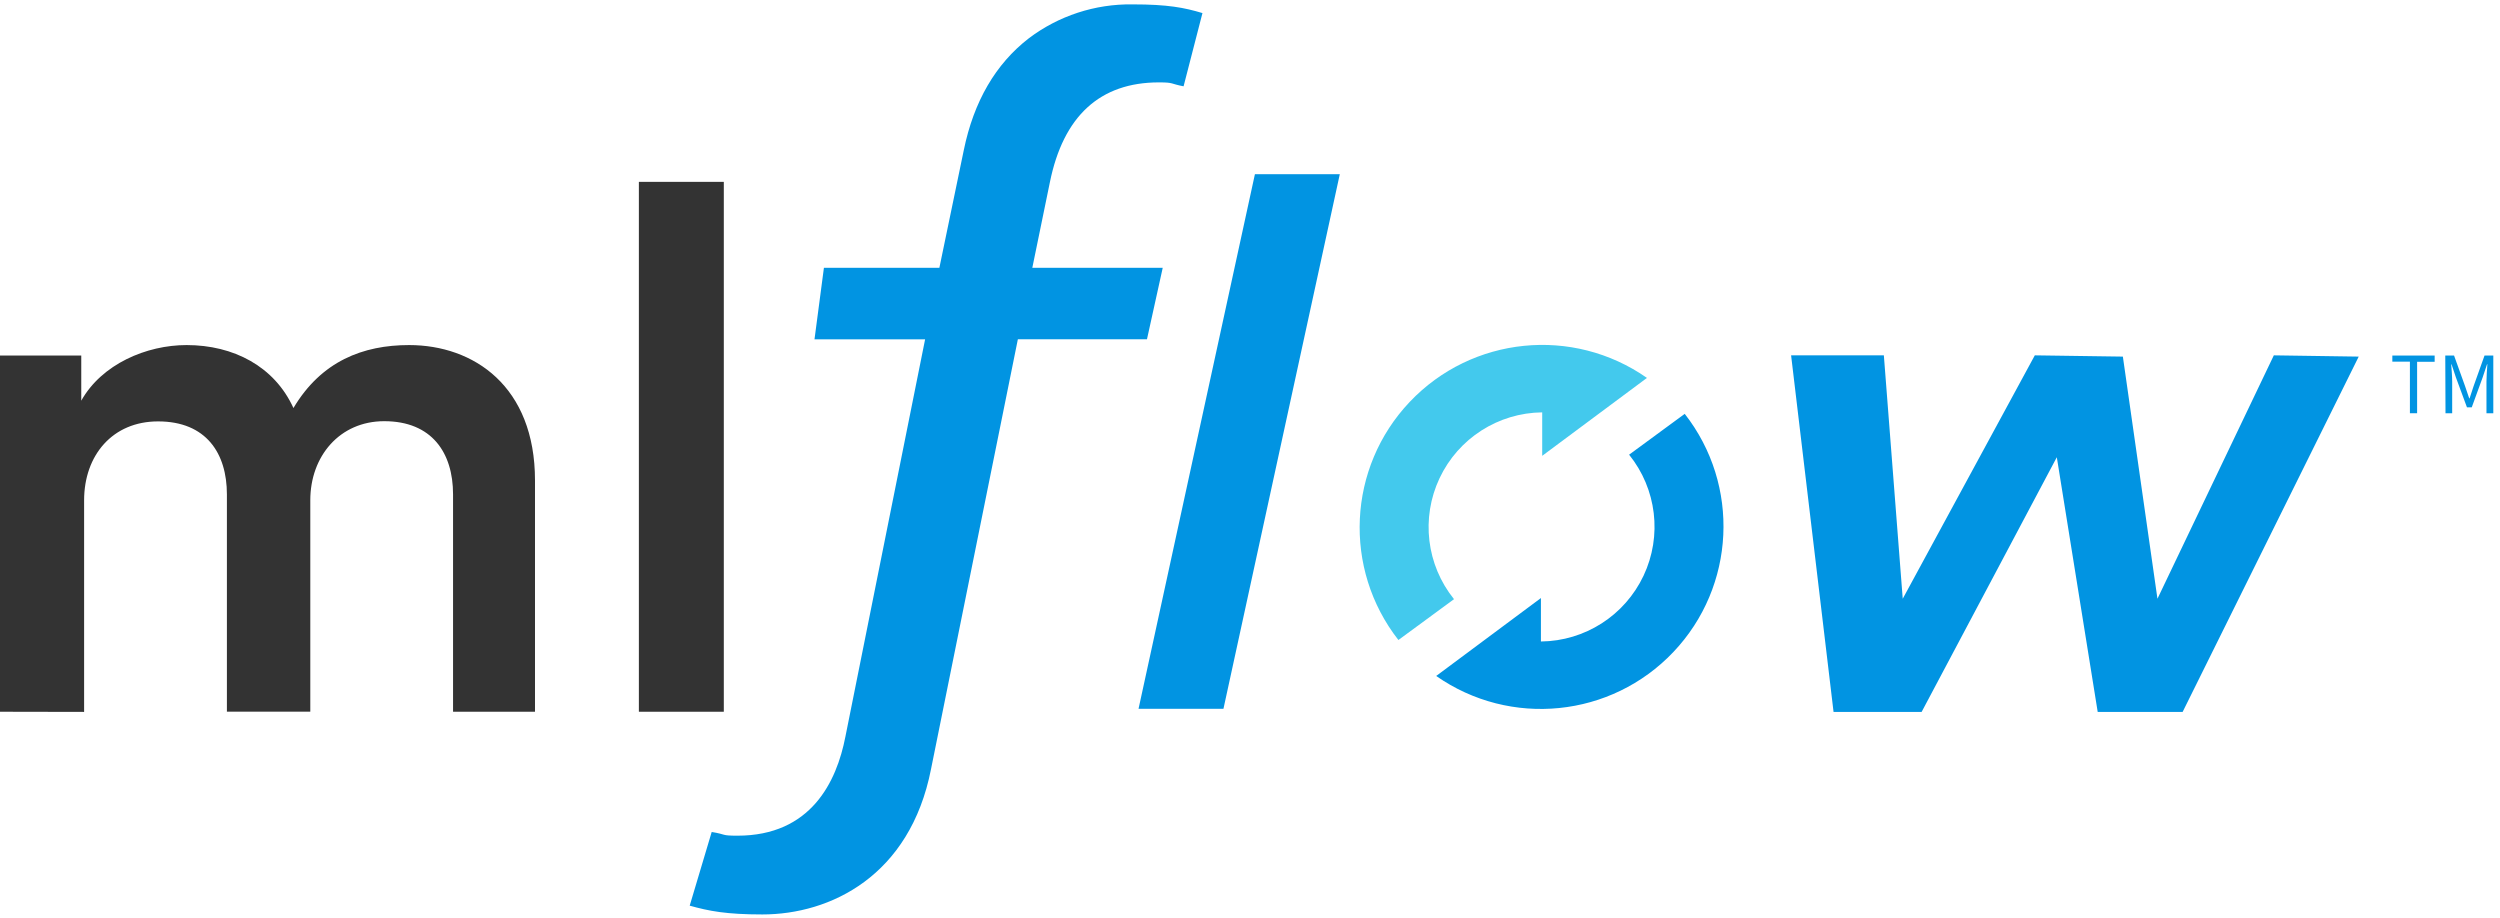
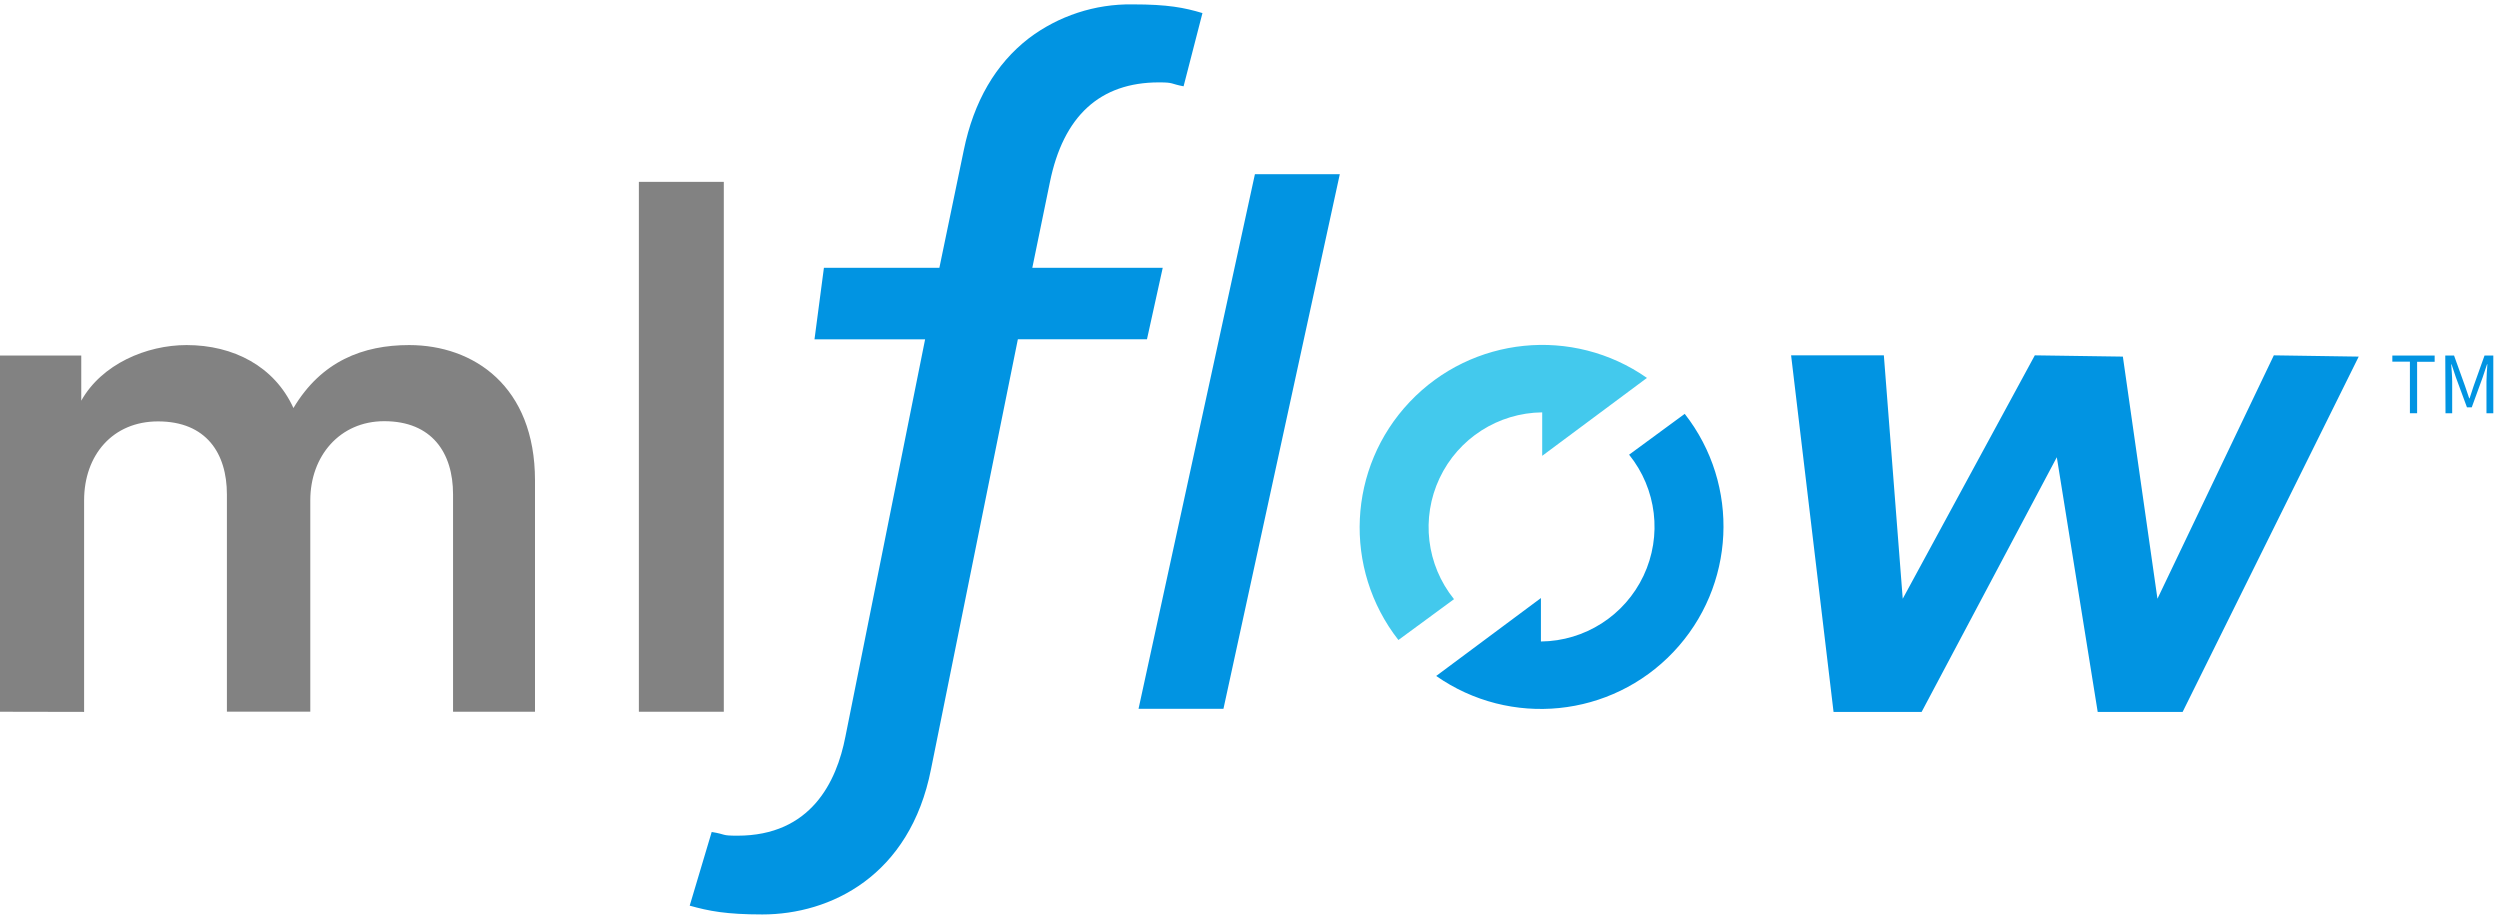
- <svg xmlns="http://www.w3.org/2000/svg" width="109" height="40" viewBox="0 0 109 40" fill="none">
-   <path d="M0 31.032V15.502H3.543V17.47C4.436 15.876 6.383 15.045 8.136 15.045C10.178 15.045 11.964 15.971 12.794 17.79C14.01 15.747 15.828 15.045 17.837 15.045C20.647 15.045 23.326 16.832 23.326 20.949V31.032H19.753V21.554C19.753 19.736 18.827 18.364 16.752 18.364C14.806 18.364 13.529 19.895 13.529 21.809V31.03H9.893V21.554C9.893 19.768 8.995 18.373 6.89 18.373C4.913 18.373 3.667 19.841 3.667 21.818V31.039Z" fill="#333333" />
-   <path d="M27.855 31.032V7.929H31.558V31.032Z" fill="#333333" />
-   <path d="M30.071 39.487C30.903 39.719 31.652 39.87 33.24 39.87C36.193 39.87 39.676 38.205 40.593 33.531L44.379 14.792H50.008L50.695 11.675H45.009L45.774 7.95C46.36 5.058 47.96 3.592 50.528 3.592C51.196 3.592 51.009 3.65 51.604 3.763L52.427 0.57C51.634 0.333 50.924 0.191 49.378 0.191C47.745 0.167 46.151 0.689 44.85 1.675C43.409 2.789 42.457 4.425 42.023 6.538L40.957 11.675H35.923L35.512 14.794H40.335L36.859 32.121C36.477 34.086 35.359 36.436 32.151 36.436C31.424 36.436 31.688 36.381 31.03 36.274Z" fill="#0194E2" />
-   <path d="M53.342 30.905H49.64L54.714 7.596H58.415Z" fill="#0194E2" />
-   <path d="M71.807 16.477C68.576 14.216 64.178 14.661 61.465 17.522C58.752 20.383 58.542 24.798 60.97 27.904L63.395 26.124C62.191 24.631 61.947 22.581 62.766 20.847C63.584 19.113 65.322 17.999 67.24 17.979V19.874Z" fill="#43C9ED" />
-   <path d="M62.618 29.472C65.848 31.732 70.247 31.288 72.96 28.427C75.673 25.566 75.883 21.15 73.454 18.044L71.029 19.824C72.233 21.317 72.478 23.367 71.659 25.101C70.84 26.836 69.102 27.95 67.184 27.969V26.075Z" fill="#0194E2" />
-   <path d="M78.092 15.493H82.136L82.959 26.105L88.718 15.493L92.557 15.548L94.065 26.105L99.139 15.493L102.84 15.548L95.162 31.041H91.46L89.677 19.935L83.782 31.041H79.943Z" fill="#0194E2" />
-   <path d="M105.072 15.768H104.306V15.502H106.151V15.774H105.386V18.017H105.072Z" fill="#0194E2" />
-   <path d="M106.614 15.502H106.997L107.479 16.842C107.541 17.014 107.598 17.19 107.657 17.366H107.675C107.734 17.19 107.788 17.014 107.847 16.842L108.325 15.502H108.708V18.017H108.41V16.63C108.41 16.41 108.434 16.107 108.45 15.883H108.434L108.243 16.457L107.768 17.761H107.56L107.079 16.459L106.888 15.885H106.873C106.89 16.109 106.915 16.412 106.915 16.632V18.019H106.624Z" fill="#0194E2" />
+ <svg xmlns="http://www.w3.org/2000/svg" width="109" height="40" viewBox="0 0 109 40" fill="none" version="1.1" id="svg9">
+   <defs id="defs9" />
+   <path d="M0 31.032V15.502H3.543V17.47C4.436 15.876 6.383 15.045 8.136 15.045C10.178 15.045 11.964 15.971 12.794 17.79C14.01 15.747 15.828 15.045 17.837 15.045C20.647 15.045 23.326 16.832 23.326 20.949V31.032H19.753V21.554C19.753 19.736 18.827 18.364 16.752 18.364C14.806 18.364 13.529 19.895 13.529 21.809V31.03H9.893V21.554C9.893 19.768 8.995 18.373 6.89 18.373C4.913 18.373 3.667 19.841 3.667 21.818V31.039Z" fill="#333333" id="path1" style="fill:#828282;fill-opacity:1" />
+   <path d="M27.855 31.032V7.929H31.558V31.032Z" fill="#333333" id="path2" style="fill:#828282;fill-opacity:1" />
+   <path d="M30.071 39.487C30.903 39.719 31.652 39.87 33.24 39.87C36.193 39.87 39.676 38.205 40.593 33.531L44.379 14.792H50.008L50.695 11.675H45.009L45.774 7.95C46.36 5.058 47.96 3.592 50.528 3.592C51.196 3.592 51.009 3.65 51.604 3.763L52.427 0.57C51.634 0.333 50.924 0.191 49.378 0.191C47.745 0.167 46.151 0.689 44.85 1.675C43.409 2.789 42.457 4.425 42.023 6.538L40.957 11.675H35.923L35.512 14.794H40.335L36.859 32.121C36.477 34.086 35.359 36.436 32.151 36.436C31.424 36.436 31.688 36.381 31.03 36.274Z" fill="#0194E2" id="path3" />
+   <path d="M53.342 30.905H49.64L54.714 7.596H58.415Z" fill="#0194E2" id="path4" />
+   <path d="M71.807 16.477C68.576 14.216 64.178 14.661 61.465 17.522C58.752 20.383 58.542 24.798 60.97 27.904L63.395 26.124C62.191 24.631 61.947 22.581 62.766 20.847C63.584 19.113 65.322 17.999 67.24 17.979V19.874Z" fill="#43C9ED" id="path5" />
+   <path d="M62.618 29.472C65.848 31.732 70.247 31.288 72.96 28.427C75.673 25.566 75.883 21.15 73.454 18.044L71.029 19.824C72.233 21.317 72.478 23.367 71.659 25.101C70.84 26.836 69.102 27.95 67.184 27.969V26.075Z" fill="#0194E2" id="path6" />
+   <path d="M78.092 15.493H82.136L82.959 26.105L88.718 15.493L92.557 15.548L94.065 26.105L99.139 15.493L102.84 15.548L95.162 31.041H91.46L89.677 19.935L83.782 31.041H79.943Z" fill="#0194E2" id="path7" />
+   <path d="M105.072 15.768H104.306V15.502H106.151V15.774H105.386V18.017H105.072Z" fill="#0194E2" id="path8" />
+   <path d="M106.614 15.502H106.997L107.479 16.842C107.541 17.014 107.598 17.19 107.657 17.366H107.675C107.734 17.19 107.788 17.014 107.847 16.842L108.325 15.502H108.708V18.017H108.41V16.63C108.41 16.41 108.434 16.107 108.45 15.883H108.434L108.243 16.457L107.768 17.761H107.56L107.079 16.459L106.888 15.885H106.873C106.89 16.109 106.915 16.412 106.915 16.632V18.019H106.624Z" fill="#0194E2" id="path9" />
</svg>
